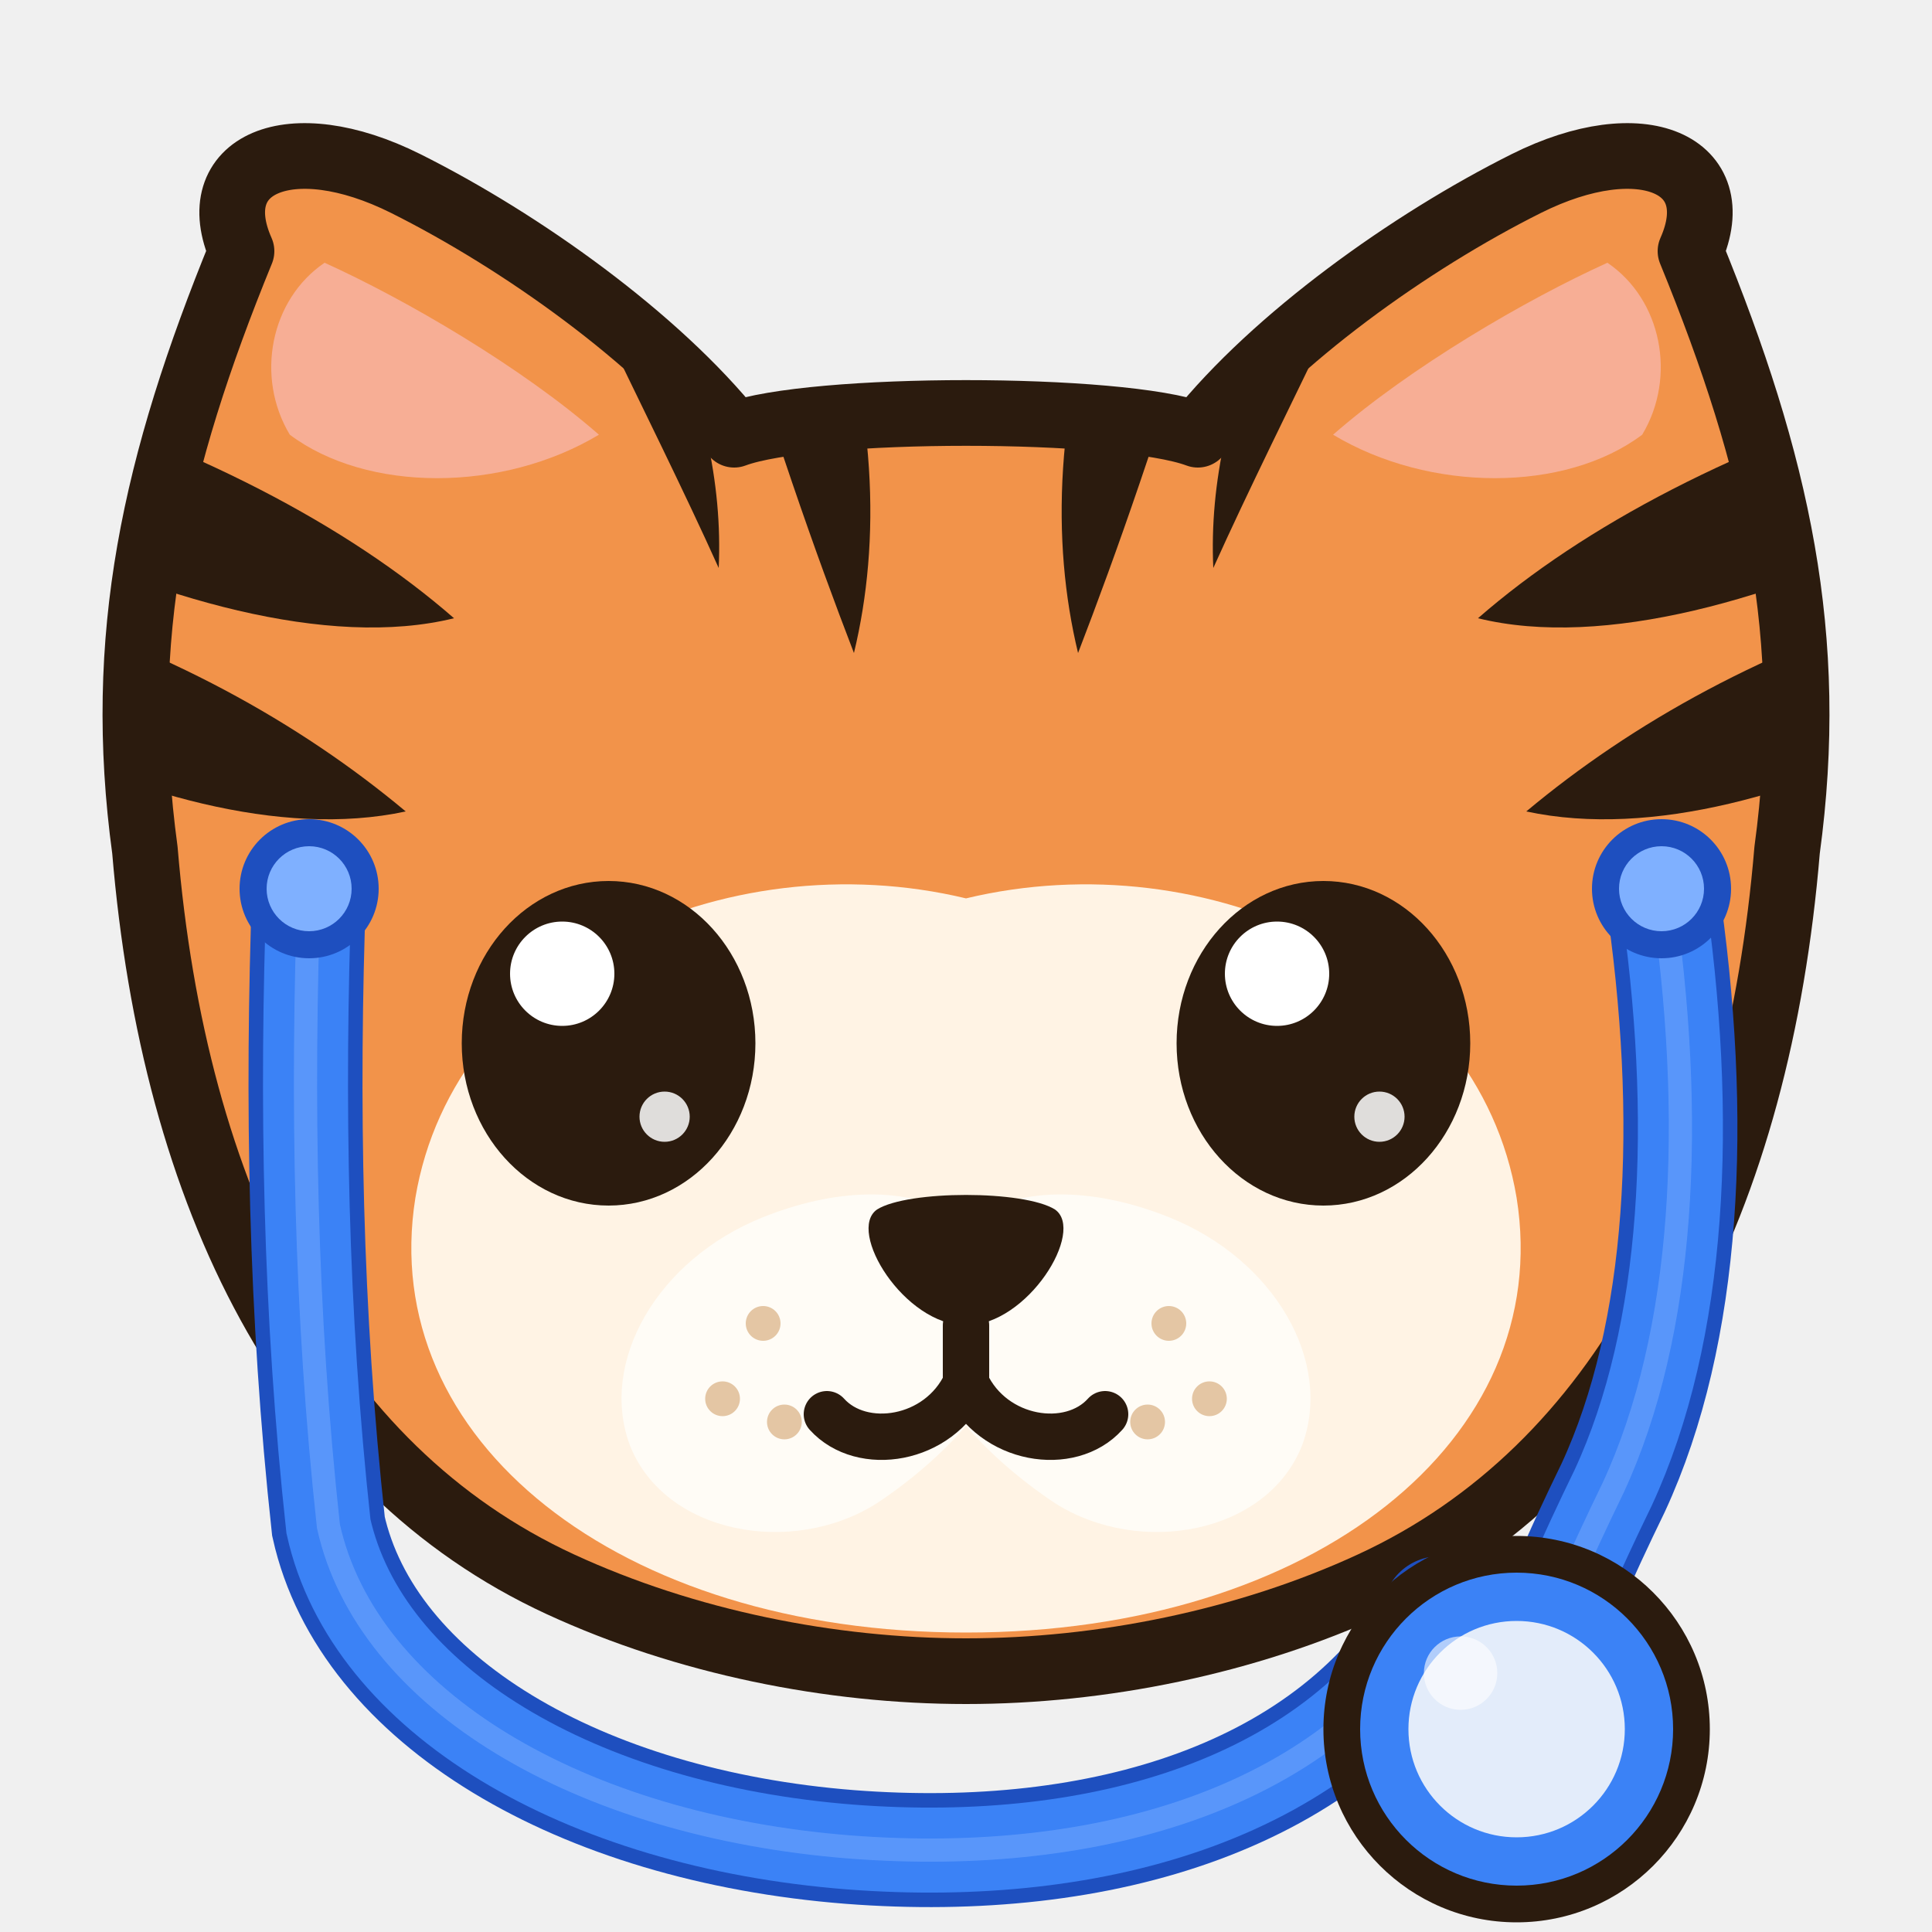
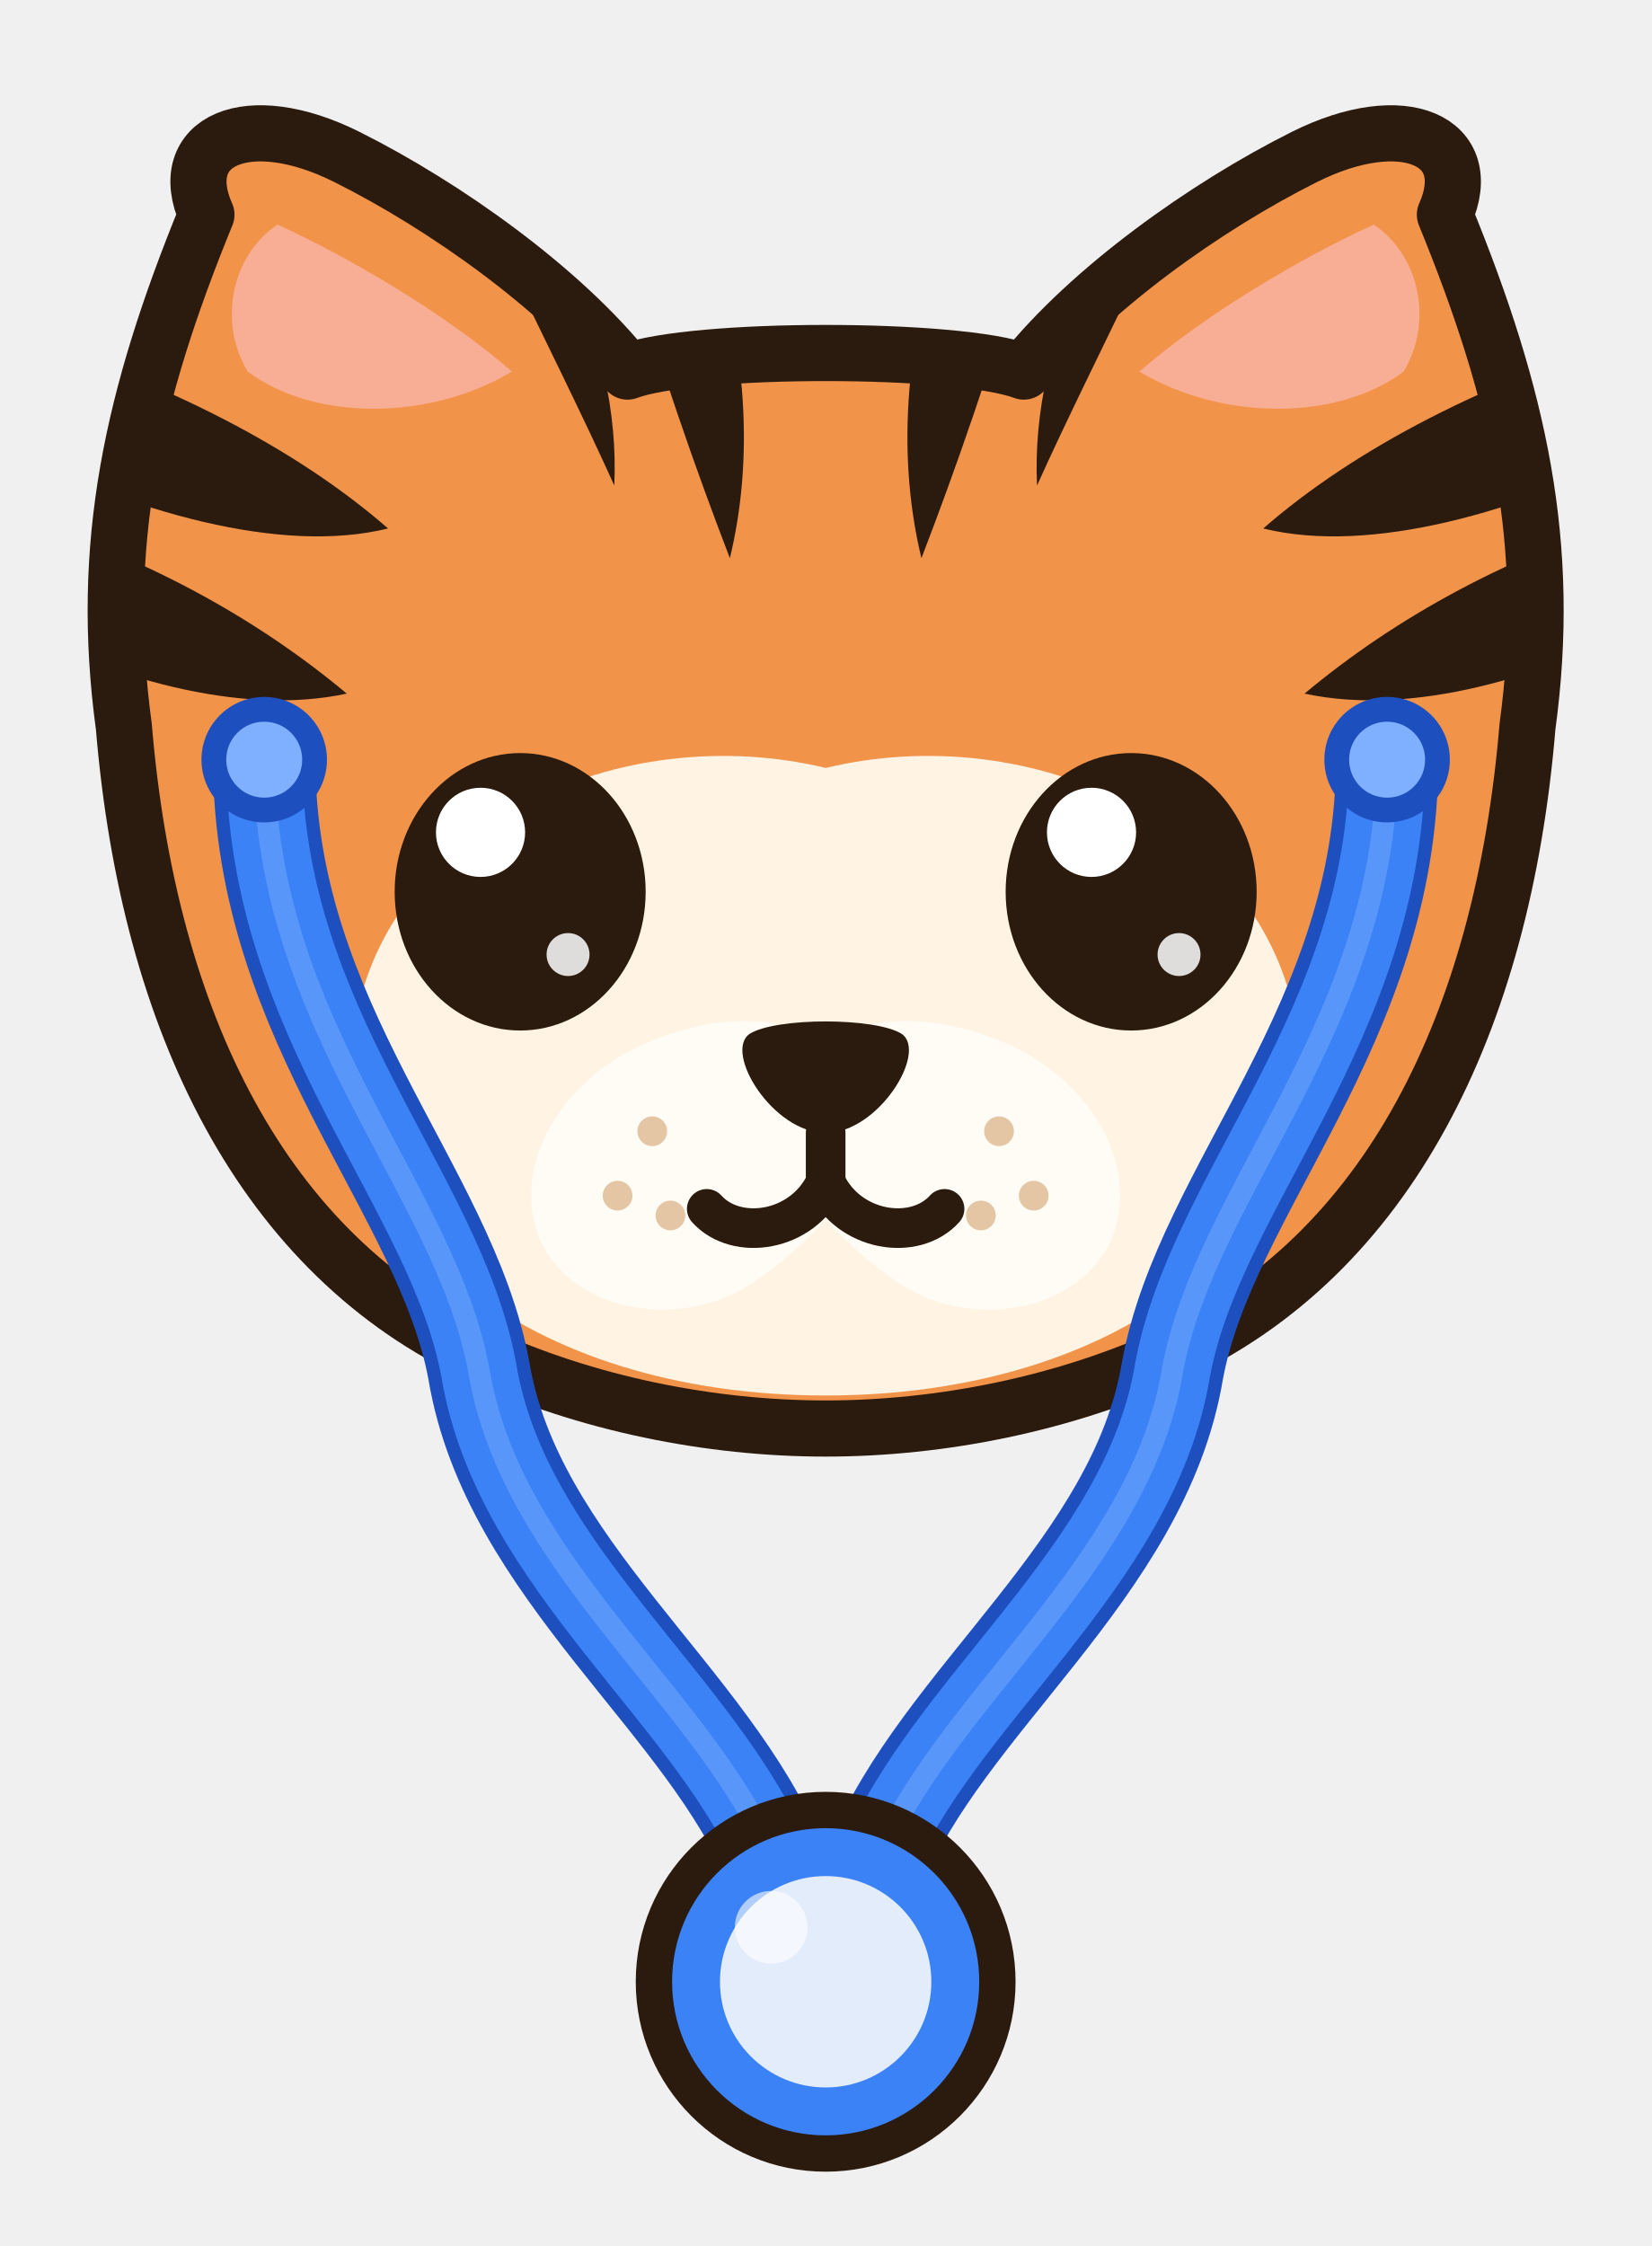
- <svg xmlns="http://www.w3.org/2000/svg" viewBox="0 0 100 100" role="img" aria-label="Healthcare Tiger">
+ <svg xmlns="http://www.w3.org/2000/svg" viewBox="0 0 100 136" role="img" aria-label="Healthcare Tiger">
  <defs>
    <clipPath id="ht-head-clip">
      <path d="M12.5 13 C8 24, 6 33, 7.5 44 C9 62, 16 76, 29 82 C35.5 85, 43 86.5, 50 86.5 C57 86.5, 64.5 85, 71 82 C84 76, 91 62, 92.5 44 C94 33, 92 24, 87.5 13 C89.5 8.5, 85 6.5, 79 9.5 C73 12.5, 66 17.5, 62 22.5 C58 21, 42 21, 38 22.5 C34 17.5, 27 12.5, 21 9.5 C15 6.5, 10.5 8.5, 12.5 13 Z" />
    </clipPath>
  </defs>
  <path d="M12.5 13 C8 24, 6 33, 7.5 44 C9 62, 16 76, 29 82 C35.5 85, 43 86.5, 50 86.5 C57 86.5, 64.5 85, 71 82 C84 76, 91 62, 92.5 44 C94 33, 92 24, 87.5 13 C89.5 8.5, 85 6.5, 79 9.5 C73 12.5, 66 17.5, 62 22.5 C58 21, 42 21, 38 22.5 C34 17.5, 27 12.5, 21 9.5 C15 6.5, 10.5 8.5, 12.5 13 Z" fill="#F2934A" />
  <g clip-path="url(#ht-head-clip)">
    <path d="M0 62 C10 84, 30 96, 50 96 C70 96, 90 84, 100 62 L100 100 L0 100 Z" fill="#E8791A" opacity=".45" />
    <path d="M16.8 13.6 C21 15.5, 27 19, 31 22.5 C26 25.5, 19 25.5, 15 22.5 C13.2 19.5, 14 15.5, 16.8 13.6 Z" fill="#F7AE95" />
    <path d="M83.2 13.6 C79 15.5, 73 19, 69 22.5 C74 25.5, 81 25.5, 85 22.5 C86.8 19.5, 86 15.5, 83.2 13.6 Z" fill="#F7AE95" />
    <path d="M50 46.5 C62.5 43.5, 76.5 50, 78.5 62 C80.5 74.5, 68 84.5, 50 84.5 C32 84.5, 19.5 74.5, 21.5 62 C23.5 50, 37.5 43.5, 50 46.5 Z" fill="#FFF3E4" />
    <g fill="#2B1B0E">
      <path d="M42.6 13 C45.4 21, 45.6 28, 44.2 33.8 C42.2 28.6, 40 22.4, 37.2 13 Z" />
      <path d="M57.4 13 C54.6 21, 54.4 28, 55.8 33.8 C57.8 28.6, 60 22.4, 62.8 13 Z" />
      <path d="M34 15 C36.4 20.5, 37.4 25, 37.2 29.4 C35.4 25.4, 33.2 21, 30.6 15.6 Z" />
      <path d="M66 15 C63.6 20.5, 62.6 25, 62.8 29.4 C64.6 25.4, 66.8 21, 69.4 15.6 Z" />
      <path d="M0 20 C10 23, 18 27.2, 23.5 32 C17 33.6, 8 31, 0 27 Z" />
      <path d="M100 20 C90 23, 82 27.2, 76.5 32 C83 33.6, 92 31, 100 27 Z" />
      <path d="M0 31 C8.5 33.5, 15.5 37.4, 21 42 C14.5 43.4, 6.5 41, 0 37.6 Z" />
      <path d="M100 31 C91.5 33.5, 84.5 37.4, 79 42 C85.5 43.4, 93.5 41, 100 37.6 Z" />
    </g>
    <path d="M50 63.2 C53 61.2, 57 61.6, 60.5 63 C66 65.2, 69 70.5, 67.4 74.8 C65.6 79.4, 59 80.6, 54.6 77.8 C52.8 76.6, 51.2 75.2, 50 73.8 C48.8 75.2, 47.2 76.6, 45.4 77.8 C41 80.6, 34.4 79.4, 32.6 74.8 C31 70.5, 34 65.2, 39.5 63 C43 61.6, 47 61.2, 50 63.2 Z" fill="#FFFCF6" />
    <g fill="#E4C6A4">
      <circle cx="39.5" cy="68.5" r=".9" />
      <circle cx="37.4" cy="72.4" r=".9" />
      <circle cx="40.6" cy="73.6" r=".9" />
      <circle cx="60.5" cy="68.5" r=".9" />
      <circle cx="62.6" cy="72.4" r=".9" />
      <circle cx="59.4" cy="73.6" r=".9" />
    </g>
  </g>
  <path d="M12.5 13 C8 24, 6 33, 7.5 44 C9 62, 16 76, 29 82 C35.5 85, 43 86.5, 50 86.5 C57 86.5, 64.5 85, 71 82 C84 76, 91 62, 92.5 44 C94 33, 92 24, 87.5 13 C89.5 8.5, 85 6.5, 79 9.5 C73 12.5, 66 17.5, 62 22.5 C58 21, 42 21, 38 22.5 C34 17.5, 27 12.5, 21 9.5 C15 6.5, 10.5 8.5, 12.5 13 Z" fill="none" stroke="#2B1B0E" stroke-width="3.4" stroke-linejoin="round" />
+   <g fill="none" stroke-linecap="round">
+     <g stroke="#1E4FBF" stroke-width="6.2">
+       <path d="M16 46 C16 62, 27 72, 29 83 C31 95, 43 103, 47 113" />
+       <path d="M84 46 C84 62, 73 72, 71 83 C69 95, 57 103, 53 113" />
+     </g>
+     <g stroke="#3B82F6" stroke-width="4.6">
+       <path d="M16 46 C16 62, 27 72, 29 83 C31 95, 43 103, 47 113" />
+       <path d="M84 46 C84 62, 73 72, 71 83 C69 95, 57 103, 53 113" />
+     </g>
+     <g stroke="#7FB0FF" stroke-width="1.3" opacity=".45">
+       <path d="M16 46 C16 62, 27 72, 29 83 C31 95, 43 103, 47 113" />
+       <path d="M84 46 C84 62, 73 72, 71 83 C69 95, 57 103, 53 113" />
+     </g>
+   </g>
  <ellipse cx="31.5" cy="54" rx="7.6" ry="8.4" fill="#2B1B0E" />
  <ellipse cx="68.5" cy="54" rx="7.6" ry="8.4" fill="#2B1B0E" />
  <circle cx="29.1" cy="50.4" r="2.7" fill="#FFFFFF" />
  <circle cx="66.1" cy="50.4" r="2.7" fill="#FFFFFF" />
  <circle cx="34.4" cy="57.8" r="1.3" fill="#FFFFFF" opacity=".85" />
  <circle cx="71.4" cy="57.8" r="1.3" fill="#FFFFFF" opacity=".85" />
  <path d="M45.4 62.6 C47 61.6, 53 61.6, 54.6 62.6 C56.2 63.7, 53.2 68.6, 50 68.6 C46.8 68.6, 43.8 63.7, 45.4 62.6 Z" fill="#2B1B0E" />
  <g fill="none" stroke="#2B1B0E" stroke-width="2.4" stroke-linecap="round">
    <path d="M50 68.6 L50 71.6" />
    <path d="M50 71.6 C48.6 74.6, 44.6 75.2, 42.8 73.2" />
    <path d="M50 71.6 C51.4 74.6, 55.4 75.2, 57.2 73.2" />
  </g>
-   <path d="M16 46 C15.6 57, 15.8 68, 17 79 C19 88, 30 94.5, 44 95.6 C57 96.6, 69 93, 74.5 83.5" fill="none" stroke="#1E4FBF" stroke-width="5.9" stroke-linecap="round" />
-   <path d="M86 46 C87.8 58, 87.2 69, 83.5 77 C81.8 80.5, 80.2 84, 79.5 87" fill="none" stroke="#1E4FBF" stroke-width="5.9" stroke-linecap="round" />
-   <path d="M16 46 C15.6 57, 15.8 68, 17 79 C19 88, 30 94.5, 44 95.6 C57 96.6, 69 93, 74.5 83.5" fill="none" stroke="#3B82F6" stroke-width="4.4" stroke-linecap="round" />
-   <path d="M86 46 C87.8 58, 87.2 69, 83.5 77 C81.8 80.5, 80.2 84, 79.5 87" fill="none" stroke="#3B82F6" stroke-width="4.4" stroke-linecap="round" />
-   <path d="M16 46 C15.6 57, 15.8 68, 17 79 C19 88, 30 94.5, 44 95.6 C57 96.6, 69 93, 74.5 83.5" fill="none" stroke="#7FB0FF" stroke-width="1.2" stroke-linecap="round" opacity=".45" />
-   <path d="M86 46 C87.8 58, 87.2 69, 83.5 77 C81.8 80.5, 80.2 84, 79.5 87" fill="none" stroke="#7FB0FF" stroke-width="1.2" stroke-linecap="round" opacity=".45" />
-   <circle cx="78.5" cy="89.5" r="10" fill="#2B1B0E" />
-   <circle cx="78.5" cy="89.5" r="8.1" fill="#3B82F6" />
-   <circle cx="78.5" cy="89.5" r="5.6" fill="#E3ECFA" />
-   <circle cx="75.6" cy="86.6" r="1.9" fill="#FFFFFF" opacity=".6" />
-   <circle cx="16" cy="46" r="3.6" fill="#1E4FBF" />
-   <circle cx="16" cy="46" r="2.2" fill="#7FB0FF" />
-   <circle cx="86" cy="46" r="3.6" fill="#1E4FBF" />
-   <circle cx="86" cy="46" r="2.2" fill="#7FB0FF" />
+   <circle cx="50" cy="120" r="11.5" fill="#2B1B0E" />
+   <circle cx="50" cy="120" r="9.3" fill="#3B82F6" />
+   <circle cx="50" cy="120" r="6.4" fill="#E3ECFA" />
+   <circle cx="46.7" cy="116.7" r="2.2" fill="#FFFFFF" opacity=".6" />
+   <circle cx="16" cy="46" r="3.8" fill="#1E4FBF" />
+   <circle cx="16" cy="46" r="2.3" fill="#7FB0FF" />
+   <circle cx="84" cy="46" r="3.8" fill="#1E4FBF" />
+   <circle cx="84" cy="46" r="2.3" fill="#7FB0FF" />
</svg>
